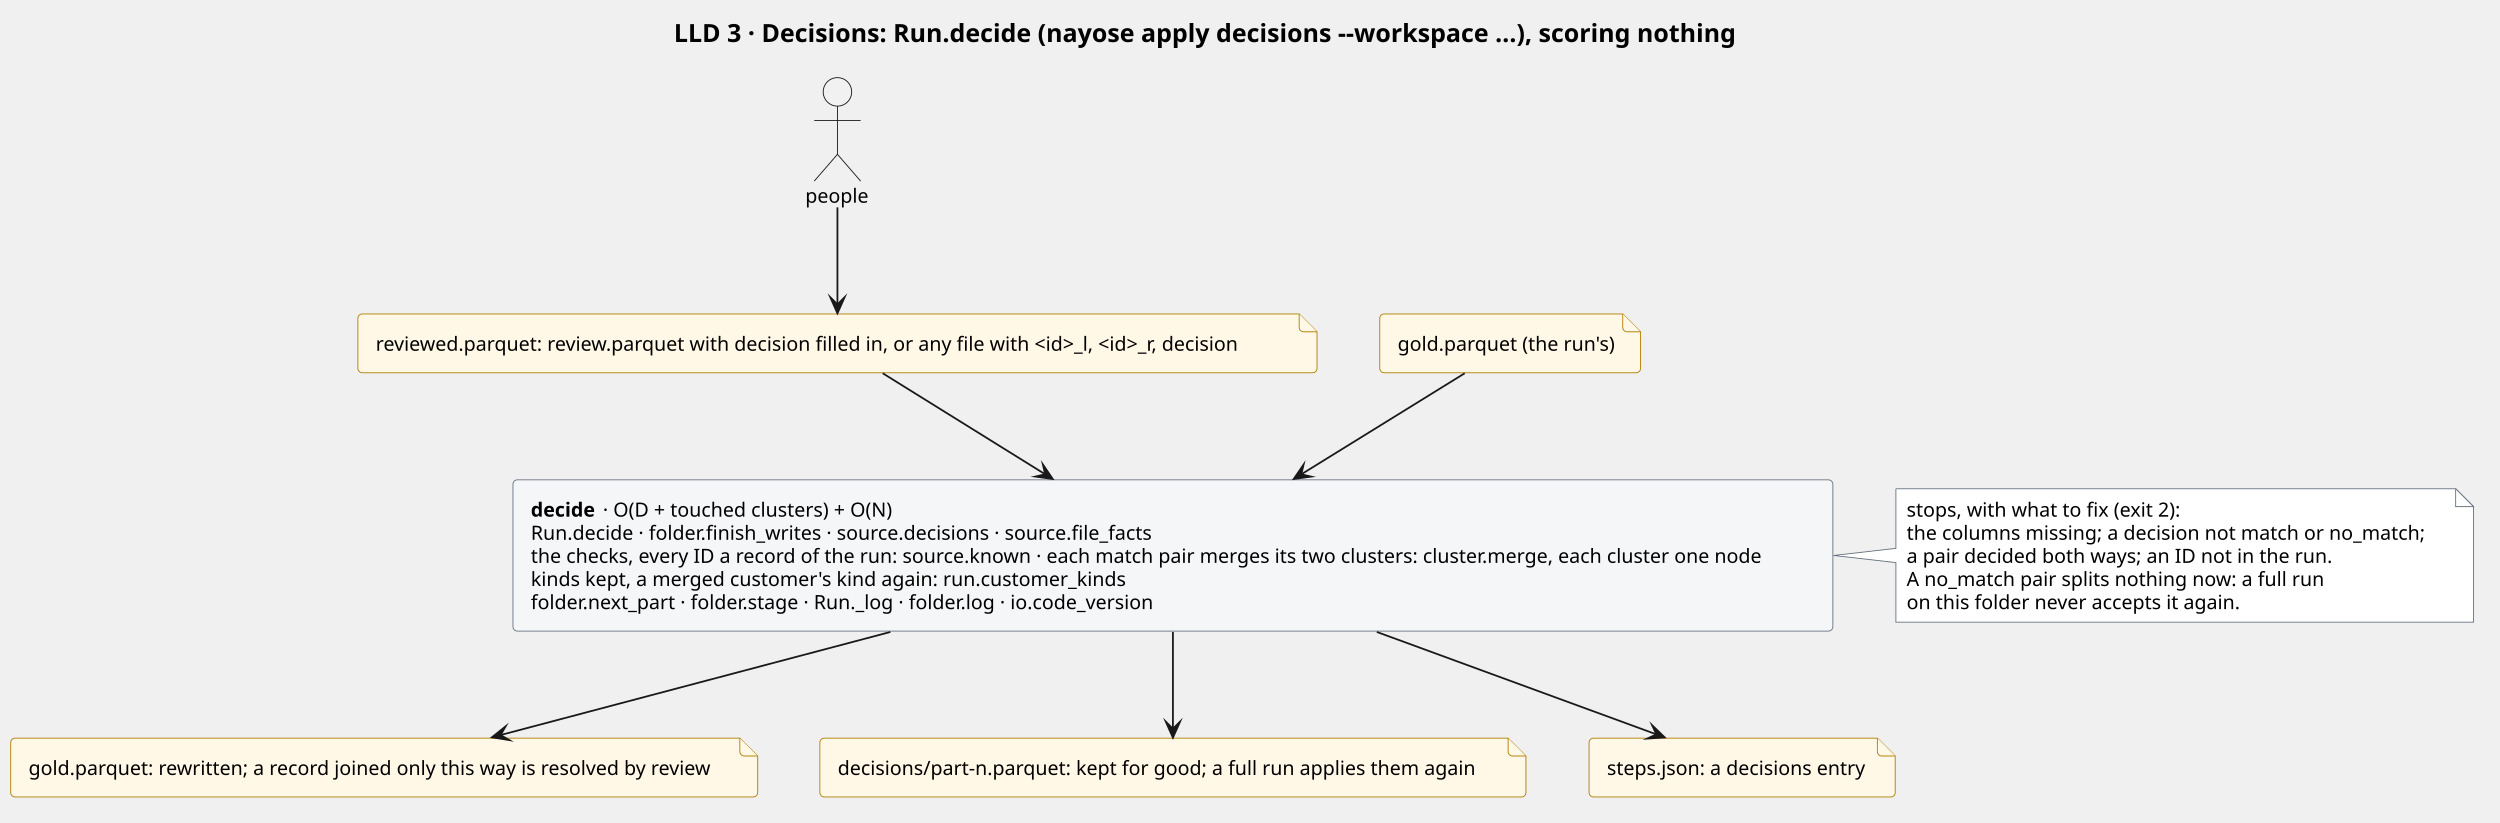
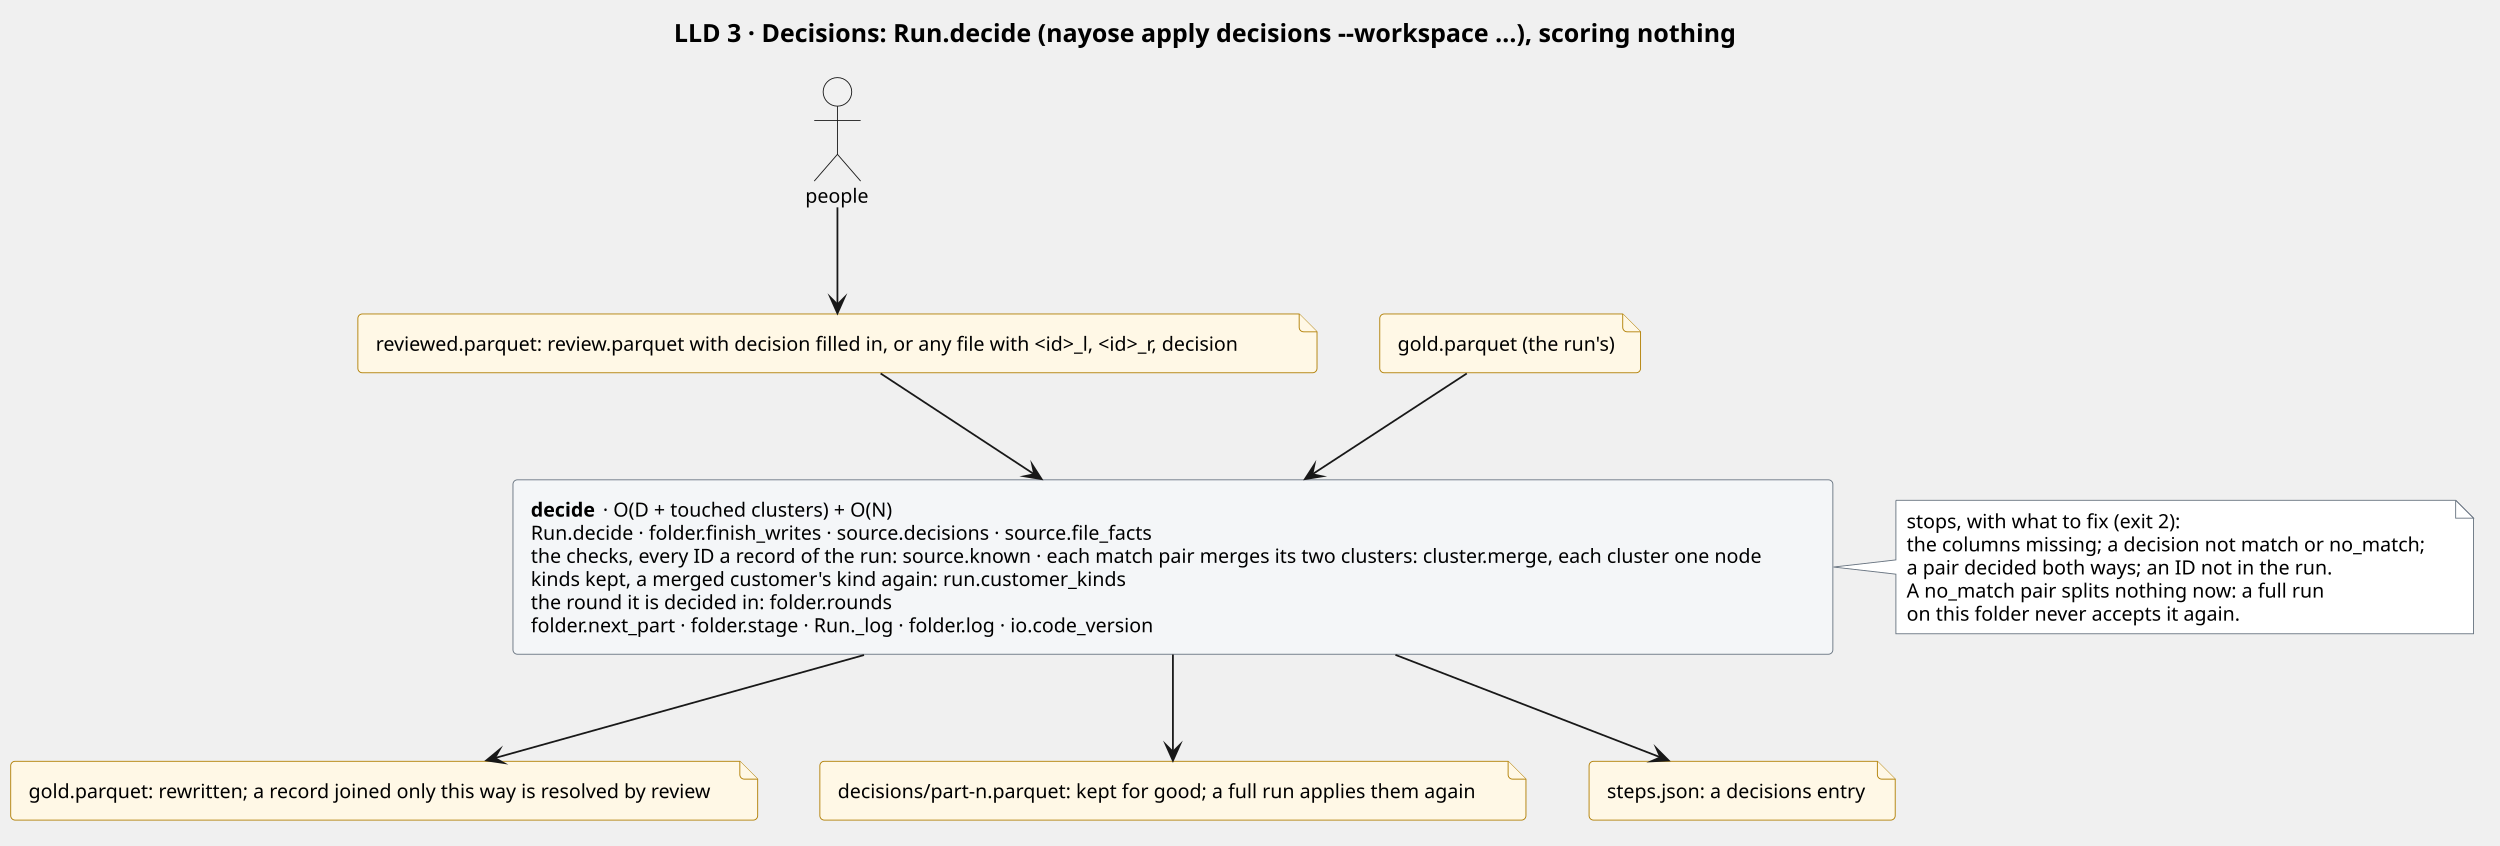
- <svg xmlns="http://www.w3.org/2000/svg" version="1.1" data-diagram-type="DESCRIPTION" style="width:1401px;height:461px;background:#FFFFFF;" width="1401px" height="461px" viewBox="0 0 1401 461" zoomAndPan="magnify" preserveAspectRatio="none" contentStyleType="text/css">
+ <svg xmlns="http://www.w3.org/2000/svg" version="1.1" data-diagram-type="DESCRIPTION" style="width:1401px;height:474px;background:#FFFFFF;" width="1401px" height="474px" viewBox="0 0 1401 474" zoomAndPan="magnify" preserveAspectRatio="none" contentStyleType="text/css">
  <defs />
  <g font-family="sans-serif" lengthAdjust="spacing">
    <g class="title" data-source-line="1">
      <text x="377.623" y="23.535" fill="#000" font-size="14" textLength="638.907" font-weight="700">LLD 3 · Decisions: Run.decide (nayose apply decisions --workspace …), scoring nothing</text>
    </g>
    <g class="entity" data-qualified-name="people" id="ent0001" data-source-line="16">
      <ellipse cx="469.3" cy="51.488" rx="8" ry="8" fill="#F1F1F1" style="stroke:#181818;stroke-width:0.5;" />
      <path d="M469.3,59.488 L469.3,86.488 M456.3,67.488 L482.3,67.488 M469.3,86.488 L456.3,101.488 M469.3,86.488 L482.3,101.488" style="stroke:#181818;stroke-width:0.5;" fill="none" />
      <text x="451.28" y="113.623" fill="#000" font-size="11" textLength="36.04">people</text>
    </g>
    <g class="entity" data-qualified-name="f_decided" id="ent0002" data-source-line="17">
-       <path d="M200.55,178.438 L200.55,206.393 A2.5,2.5 0 0 0 203.05,208.893 L735.555,208.893 A2.5,2.5 0 0 0 738.055,206.393 L738.055,185.938 L728.055,175.938 L203.05,175.938 A2.5,2.5 0 0 0 200.55,178.438" style="stroke:#B07D00;stroke-width:0.5;" fill="#FFF8E6" />
-       <path d="M728.055,175.938 L728.055,183.438 A2.5,2.5 0 0 0 730.555,185.938 L738.055,185.938" style="stroke:#B07D00;stroke-width:0.5;" fill="#FFF8E6" />
-       <text x="210.55" y="196.573" fill="#000" font-size="11" textLength="517.505">reviewed.parquet: review.parquet with decision filled in, or any file with &lt;id&gt;_l, &lt;id&gt;_r, decision</text>
+       <path d="M200.55,178.448 L200.55,206.403 A2.5,2.5 0 0 0 203.05,208.903 L735.555,208.903 A2.5,2.5 0 0 0 738.055,206.403 L738.055,185.948 L728.055,175.948 L203.05,175.948 A2.5,2.5 0 0 0 200.55,178.448" style="stroke:#B07D00;stroke-width:0.5;" fill="#FFF8E6" />
+       <path d="M728.055,175.948 L728.055,183.448 A2.5,2.5 0 0 0 730.555,185.948 L738.055,185.948" style="stroke:#B07D00;stroke-width:0.5;" fill="#FFF8E6" />
+       <text x="210.55" y="196.583" fill="#000" font-size="11" textLength="517.505">reviewed.parquet: review.parquet with decision filled in, or any file with &lt;id&gt;_l, &lt;id&gt;_r, decision</text>
    </g>
    <g class="entity" data-qualified-name="f_gold_in" id="ent0003" data-source-line="18">
-       <path d="M773.22,178.438 L773.22,206.393 A2.5,2.5 0 0 0 775.72,208.893 L916.876,208.893 A2.5,2.5 0 0 0 919.376,206.393 L919.376,185.938 L909.376,175.938 L775.72,175.938 A2.5,2.5 0 0 0 773.22,178.438" style="stroke:#B07D00;stroke-width:0.5;" fill="#FFF8E6" />
-       <path d="M909.376,175.938 L909.376,183.438 A2.5,2.5 0 0 0 911.876,185.938 L919.376,185.938" style="stroke:#B07D00;stroke-width:0.5;" fill="#FFF8E6" />
-       <text x="783.22" y="196.573" fill="#000" font-size="11" textLength="126.156">gold.parquet (the run's)</text>
+       <path d="M773.22,178.448 L773.22,206.403 A2.5,2.5 0 0 0 775.72,208.903 L916.876,208.903 A2.5,2.5 0 0 0 919.376,206.403 L919.376,185.948 L909.376,175.948 L775.72,175.948 A2.5,2.5 0 0 0 773.22,178.448" style="stroke:#B07D00;stroke-width:0.5;" fill="#FFF8E6" />
+       <path d="M909.376,175.948 L909.376,183.448 A2.5,2.5 0 0 0 911.876,185.948 L919.376,185.948" style="stroke:#B07D00;stroke-width:0.5;" fill="#FFF8E6" />
+       <text x="783.22" y="196.583" fill="#000" font-size="11" textLength="126.156">gold.parquet (the run's)</text>
    </g>
    <g class="entity" data-qualified-name="decide" id="ent0004" data-source-line="20">
-       <rect x="287.47" y="268.898" width="739.667" height="84.775" fill="#F4F6F8" style="stroke:#65717E;stroke-width:0.5;" rx="2.5" ry="2.5" />
+       <rect x="287.47" y="268.898" width="739.667" height="97.73" fill="#F4F6F8" style="stroke:#65717E;stroke-width:0.5;" rx="2.5" ry="2.5" />
      <text x="297.47" y="289.533" fill="#000" font-size="11" textLength="36.899" font-weight="700">decide</text>
      <text x="337.85" y="289.533" fill="#000" font-size="11" textLength="174.426">· O(D + touched clusters) + O(N)</text>
      <text x="297.47" y="302.488" fill="#000" font-size="11" textLength="367.737">Run.decide · folder.finish_writes · source.decisions · source.file_facts</text>
      <text x="297.47" y="315.443" fill="#000" font-size="11" textLength="719.667">the checks, every ID a record of the run: source.known · each match pair merges its two clusters: cluster.merge, each cluster one node</text>
      <text x="297.47" y="328.398" fill="#000" font-size="11" textLength="347.048">kinds kept, a merged customer's kind again: run.customer_kinds</text>
-       <text x="297.47" y="341.353" fill="#000" font-size="11" textLength="372.754">folder.next_part · folder.stage · Run._log · folder.log · io.code_version</text>
+       <text x="297.47" y="341.353" fill="#000" font-size="11" textLength="213.651">the round it is decided in: folder.rounds</text>
+       <text x="297.47" y="354.308" fill="#000" font-size="11" textLength="372.754">folder.next_part · folder.stage · Run._log · folder.log · io.code_version</text>
    </g>
    <g class="entity" data-qualified-name="GMN5" id="ent0006" data-source-line="23">
-       <path d="M1062.46,273.898 L1062.46,307.288 L1027.46,311.288 L1062.46,315.288 L1062.46,348.674 A0,0 0 0 0 1062.46,348.674 L1386.153,348.674 A0,0 0 0 0 1386.153,348.674 L1386.153,283.898 L1376.153,273.898 L1062.46,273.898 A0,0 0 0 0 1062.46,273.898" style="stroke:#65717E;stroke-width:0.5;" fill="#FFF" />
-       <path d="M1376.153,273.898 L1376.153,283.898 L1386.153,283.898 L1376.153,273.898" style="stroke:#65717E;stroke-width:0.5;" fill="#FFF" />
-       <text x="1068.46" y="289.533" fill="#000" font-size="11" textLength="164.06">stops, with what to fix (exit 2):</text>
-       <text x="1068.46" y="302.488" fill="#000" font-size="11" textLength="302.693">the columns missing; a decision not match or no_match;</text>
-       <text x="1068.46" y="315.443" fill="#000" font-size="11" textLength="248.123">a pair decided both ways; an ID not in the run.</text>
-       <text x="1068.46" y="328.398" fill="#000" font-size="11" textLength="245.115">A no_match pair splits nothing now: a full run</text>
-       <text x="1068.46" y="341.353" fill="#000" font-size="11" textLength="194.912">on this folder never accepts it again.</text>
+       <path d="M1062.46,280.378 L1062.46,313.768 L1027.46,317.768 L1062.46,321.768 L1062.46,355.154 A0,0 0 0 0 1062.46,355.154 L1386.153,355.154 A0,0 0 0 0 1386.153,355.154 L1386.153,290.378 L1376.153,280.378 L1062.46,280.378 A0,0 0 0 0 1062.46,280.378" style="stroke:#65717E;stroke-width:0.5;" fill="#FFF" />
+       <path d="M1376.153,280.378 L1376.153,290.378 L1386.153,290.378 L1376.153,280.378" style="stroke:#65717E;stroke-width:0.5;" fill="#FFF" />
+       <text x="1068.46" y="296.013" fill="#000" font-size="11" textLength="164.06">stops, with what to fix (exit 2):</text>
+       <text x="1068.46" y="308.968" fill="#000" font-size="11" textLength="302.693">the columns missing; a decision not match or no_match;</text>
+       <text x="1068.46" y="321.923" fill="#000" font-size="11" textLength="248.123">a pair decided both ways; an ID not in the run.</text>
+       <text x="1068.46" y="334.878" fill="#000" font-size="11" textLength="245.115">A no_match pair splits nothing now: a full run</text>
+       <text x="1068.46" y="347.833" fill="#000" font-size="11" textLength="194.912">on this folder never accepts it again.</text>
    </g>
    <g class="entity" data-qualified-name="f_gold_out" id="ent0008" data-source-line="30">
-       <path d="M6,416.168 L6,444.123 A2.5,2.5 0 0 0 8.5,446.623 L422.105,446.623 A2.5,2.5 0 0 0 424.605,444.123 L424.605,423.668 L414.605,413.668 L8.5,413.668 A2.5,2.5 0 0 0 6,416.168" style="stroke:#B07D00;stroke-width:0.5;" fill="#FFF8E6" />
-       <path d="M414.605,413.668 L414.605,421.168 A2.5,2.5 0 0 0 417.105,423.668 L424.605,423.668" style="stroke:#B07D00;stroke-width:0.5;" fill="#FFF8E6" />
-       <text x="16" y="434.303" fill="#000" font-size="11" textLength="398.605">gold.parquet: rewritten; a record joined only this way is resolved by review</text>
+       <path d="M6,429.128 L6,457.083 A2.5,2.5 0 0 0 8.5,459.583 L422.105,459.583 A2.5,2.5 0 0 0 424.605,457.083 L424.605,436.628 L414.605,426.628 L8.5,426.628 A2.5,2.5 0 0 0 6,429.128" style="stroke:#B07D00;stroke-width:0.5;" fill="#FFF8E6" />
+       <path d="M414.605,426.628 L414.605,434.128 A2.5,2.5 0 0 0 417.105,436.628 L424.605,436.628" style="stroke:#B07D00;stroke-width:0.5;" fill="#FFF8E6" />
+       <text x="16" y="447.263" fill="#000" font-size="11" textLength="398.605">gold.parquet: rewritten; a record joined only this way is resolved by review</text>
    </g>
    <g class="entity" data-qualified-name="f_kept" id="ent0009" data-source-line="31">
-       <path d="M459.45,416.168 L459.45,444.123 A2.5,2.5 0 0 0 461.95,446.623 L852.647,446.623 A2.5,2.5 0 0 0 855.147,444.123 L855.147,423.668 L845.147,413.668 L461.95,413.668 A2.5,2.5 0 0 0 459.45,416.168" style="stroke:#B07D00;stroke-width:0.5;" fill="#FFF8E6" />
-       <path d="M845.147,413.668 L845.147,421.168 A2.5,2.5 0 0 0 847.647,423.668 L855.147,423.668" style="stroke:#B07D00;stroke-width:0.5;" fill="#FFF8E6" />
-       <text x="469.45" y="434.303" fill="#000" font-size="11" textLength="375.697">decisions/part-n.parquet: kept for good; a full run applies them again</text>
+       <path d="M459.45,429.128 L459.45,457.083 A2.5,2.5 0 0 0 461.95,459.583 L852.647,459.583 A2.5,2.5 0 0 0 855.147,457.083 L855.147,436.628 L845.147,426.628 L461.95,426.628 A2.5,2.5 0 0 0 459.45,429.128" style="stroke:#B07D00;stroke-width:0.5;" fill="#FFF8E6" />
+       <path d="M845.147,426.628 L845.147,434.128 A2.5,2.5 0 0 0 847.647,436.628 L855.147,436.628" style="stroke:#B07D00;stroke-width:0.5;" fill="#FFF8E6" />
+       <text x="469.45" y="447.263" fill="#000" font-size="11" textLength="375.697">decisions/part-n.parquet: kept for good; a full run applies them again</text>
    </g>
    <g class="entity" data-qualified-name="f_steps" id="ent0010" data-source-line="32">
-       <path d="M890.52,416.168 L890.52,444.123 A2.5,2.5 0 0 0 893.02,446.623 L1059.576,446.623 A2.5,2.5 0 0 0 1062.076,444.123 L1062.076,423.668 L1052.076,413.668 L893.02,413.668 A2.5,2.5 0 0 0 890.52,416.168" style="stroke:#B07D00;stroke-width:0.5;" fill="#FFF8E6" />
-       <path d="M1052.076,413.668 L1052.076,421.168 A2.5,2.5 0 0 0 1054.576,423.668 L1062.076,423.668" style="stroke:#B07D00;stroke-width:0.5;" fill="#FFF8E6" />
-       <text x="900.52" y="434.303" fill="#000" font-size="11" textLength="151.556">steps.json: a decisions entry</text>
+       <path d="M890.52,429.128 L890.52,457.083 A2.5,2.5 0 0 0 893.02,459.583 L1059.576,459.583 A2.5,2.5 0 0 0 1062.076,457.083 L1062.076,436.628 L1052.076,426.628 L893.02,426.628 A2.5,2.5 0 0 0 890.52,429.128" style="stroke:#B07D00;stroke-width:0.5;" fill="#FFF8E6" />
+       <path d="M1052.076,426.628 L1052.076,434.128 A2.5,2.5 0 0 0 1054.576,436.628 L1062.076,436.628" style="stroke:#B07D00;stroke-width:0.5;" fill="#FFF8E6" />
+       <text x="900.52" y="447.263" fill="#000" font-size="11" textLength="151.556">steps.json: a decisions entry</text>
    </g>
    <g class="link" data-entity-1="ent0001" data-entity-2="ent0002" id="lnk11" data-source-line="34" data-link-type="dependency">
-       <path d="M469.3,116.178 C469.3,136.198 469.3,155.168 469.3,170.588" style="stroke:#181818;stroke-width:1;" fill="none" id="people-to-f_decided" />
+       <path d="M469.3,116.188 C469.3,136.208 469.3,155.178 469.3,170.588" style="stroke:#181818;stroke-width:1;" fill="none" id="people-to-f_decided" />
      <polygon points="469.3,175.588,473.3,166.588,469.3,170.588,465.3,166.588,469.3,175.588" fill="#181818" style="stroke:#181818;stroke-width:1;stroke-linejoin:miter;stroke-miterlimit:10;" />
    </g>
    <g class="link" data-entity-1="ent0002" data-entity-2="ent0004" id="lnk12" data-source-line="35" data-link-type="dependency">
-       <path d="M494.66,209.178 C519.01,224.318 552.644,245.228 585.714,265.788" style="stroke:#181818;stroke-width:1;" fill="none" id="f_decided-to-decide" />
-       <polygon points="589.96,268.428,584.429,260.279,585.714,265.788,580.205,267.073,589.96,268.428" fill="#181818" style="stroke:#181818;stroke-width:1;stroke-linejoin:miter;stroke-miterlimit:10;" />
+       <path d="M493.5,209.298 C516.3,224.258 547.5,244.725 579.54,265.755" style="stroke:#181818;stroke-width:1;" fill="none" id="f_decided-to-decide" />
+       <polygon points="583.72,268.498,578.391,260.216,579.54,265.755,574.001,266.904,583.72,268.498" fill="#181818" style="stroke:#181818;stroke-width:1;stroke-linejoin:miter;stroke-miterlimit:10;" />
    </g>
    <g class="link" data-entity-1="ent0003" data-entity-2="ent0004" id="lnk13" data-source-line="36" data-link-type="dependency">
-       <path d="M820.81,209.178 C796.33,224.318 762.503,245.239 729.253,265.799" style="stroke:#181818;stroke-width:1;" fill="none" id="f_gold_in-to-decide" />
-       <polygon points="725,268.428,734.758,267.097,729.253,265.799,730.551,260.293,725,268.428" fill="#181818" style="stroke:#181818;stroke-width:1;stroke-linejoin:miter;stroke-miterlimit:10;" />
+       <path d="M821.98,209.298 C799.05,224.258 767.677,244.735 735.457,265.765" style="stroke:#181818;stroke-width:1;" fill="none" id="f_gold_in-to-decide" />
+       <polygon points="731.27,268.498,740.993,266.929,735.457,265.765,736.62,260.229,731.27,268.498" fill="#181818" style="stroke:#181818;stroke-width:1;stroke-linejoin:miter;stroke-miterlimit:10;" />
    </g>
    <g class="link" data-entity-1="ent0004" data-entity-2="ent0008" id="lnk14" data-source-line="37" data-link-type="dependency">
-       <path d="M498.98,354.148 C421.57,374.618 337.814,396.76 280.524,411.91" style="stroke:#181818;stroke-width:1;" fill="none" id="decide-to-f_gold_out" />
-       <polygon points="275.69,413.188,285.414,414.754,280.524,411.91,283.368,407.02,275.69,413.188" fill="#181818" style="stroke:#181818;stroke-width:1;stroke-linejoin:miter;stroke-miterlimit:10;" />
+       <path d="M484.2,367.078 C409.06,388.038 330.976,409.834 277.366,424.794" style="stroke:#181818;stroke-width:1;" fill="none" id="decide-to-f_gold_out" />
+       <polygon points="272.55,426.138,282.294,427.572,277.366,424.794,280.144,419.866,272.55,426.138" fill="#181818" style="stroke:#181818;stroke-width:1;stroke-linejoin:miter;stroke-miterlimit:10;" />
    </g>
    <g class="link" data-entity-1="ent0004" data-entity-2="ent0009" id="lnk15" data-source-line="38" data-link-type="dependency">
-       <path d="M657.3,354.148 C657.3,374.708 657.3,393.258 657.3,408.398" style="stroke:#181818;stroke-width:1;" fill="none" id="decide-to-f_kept" />
-       <polygon points="657.3,413.398,661.3,404.398,657.3,408.398,653.3,404.398,657.3,413.398" fill="#181818" style="stroke:#181818;stroke-width:1;stroke-linejoin:miter;stroke-miterlimit:10;" />
+       <path d="M657.3,366.808 C657.3,387.908 657.3,406.258 657.3,421.278" style="stroke:#181818;stroke-width:1;" fill="none" id="decide-to-f_kept" />
+       <polygon points="657.3,426.278,661.3,417.278,657.3,421.278,653.3,417.278,657.3,426.278" fill="#181818" style="stroke:#181818;stroke-width:1;stroke-linejoin:miter;stroke-miterlimit:10;" />
    </g>
    <g class="link" data-entity-1="ent0004" data-entity-2="ent0010" id="lnk16" data-source-line="39" data-link-type="dependency">
-       <path d="M771.57,354.148 C827.52,374.648 886.885,396.388 928.225,411.538" style="stroke:#181818;stroke-width:1;" fill="none" id="decide-to-f_steps" />
-       <polygon points="932.92,413.258,925.846,406.406,928.225,411.538,923.093,413.917,932.92,413.258" fill="#181818" style="stroke:#181818;stroke-width:1;stroke-linejoin:miter;stroke-miterlimit:10;" />
+       <path d="M782.01,366.988 C836.35,387.998 891.696,409.395 930.446,424.375" style="stroke:#181818;stroke-width:1;" fill="none" id="decide-to-f_steps" />
+       <polygon points="935.11,426.178,928.158,419.202,930.446,424.375,925.273,426.664,935.11,426.178" fill="#181818" style="stroke:#181818;stroke-width:1;stroke-linejoin:miter;stroke-miterlimit:10;" />
    </g>
  </g>
</svg>
